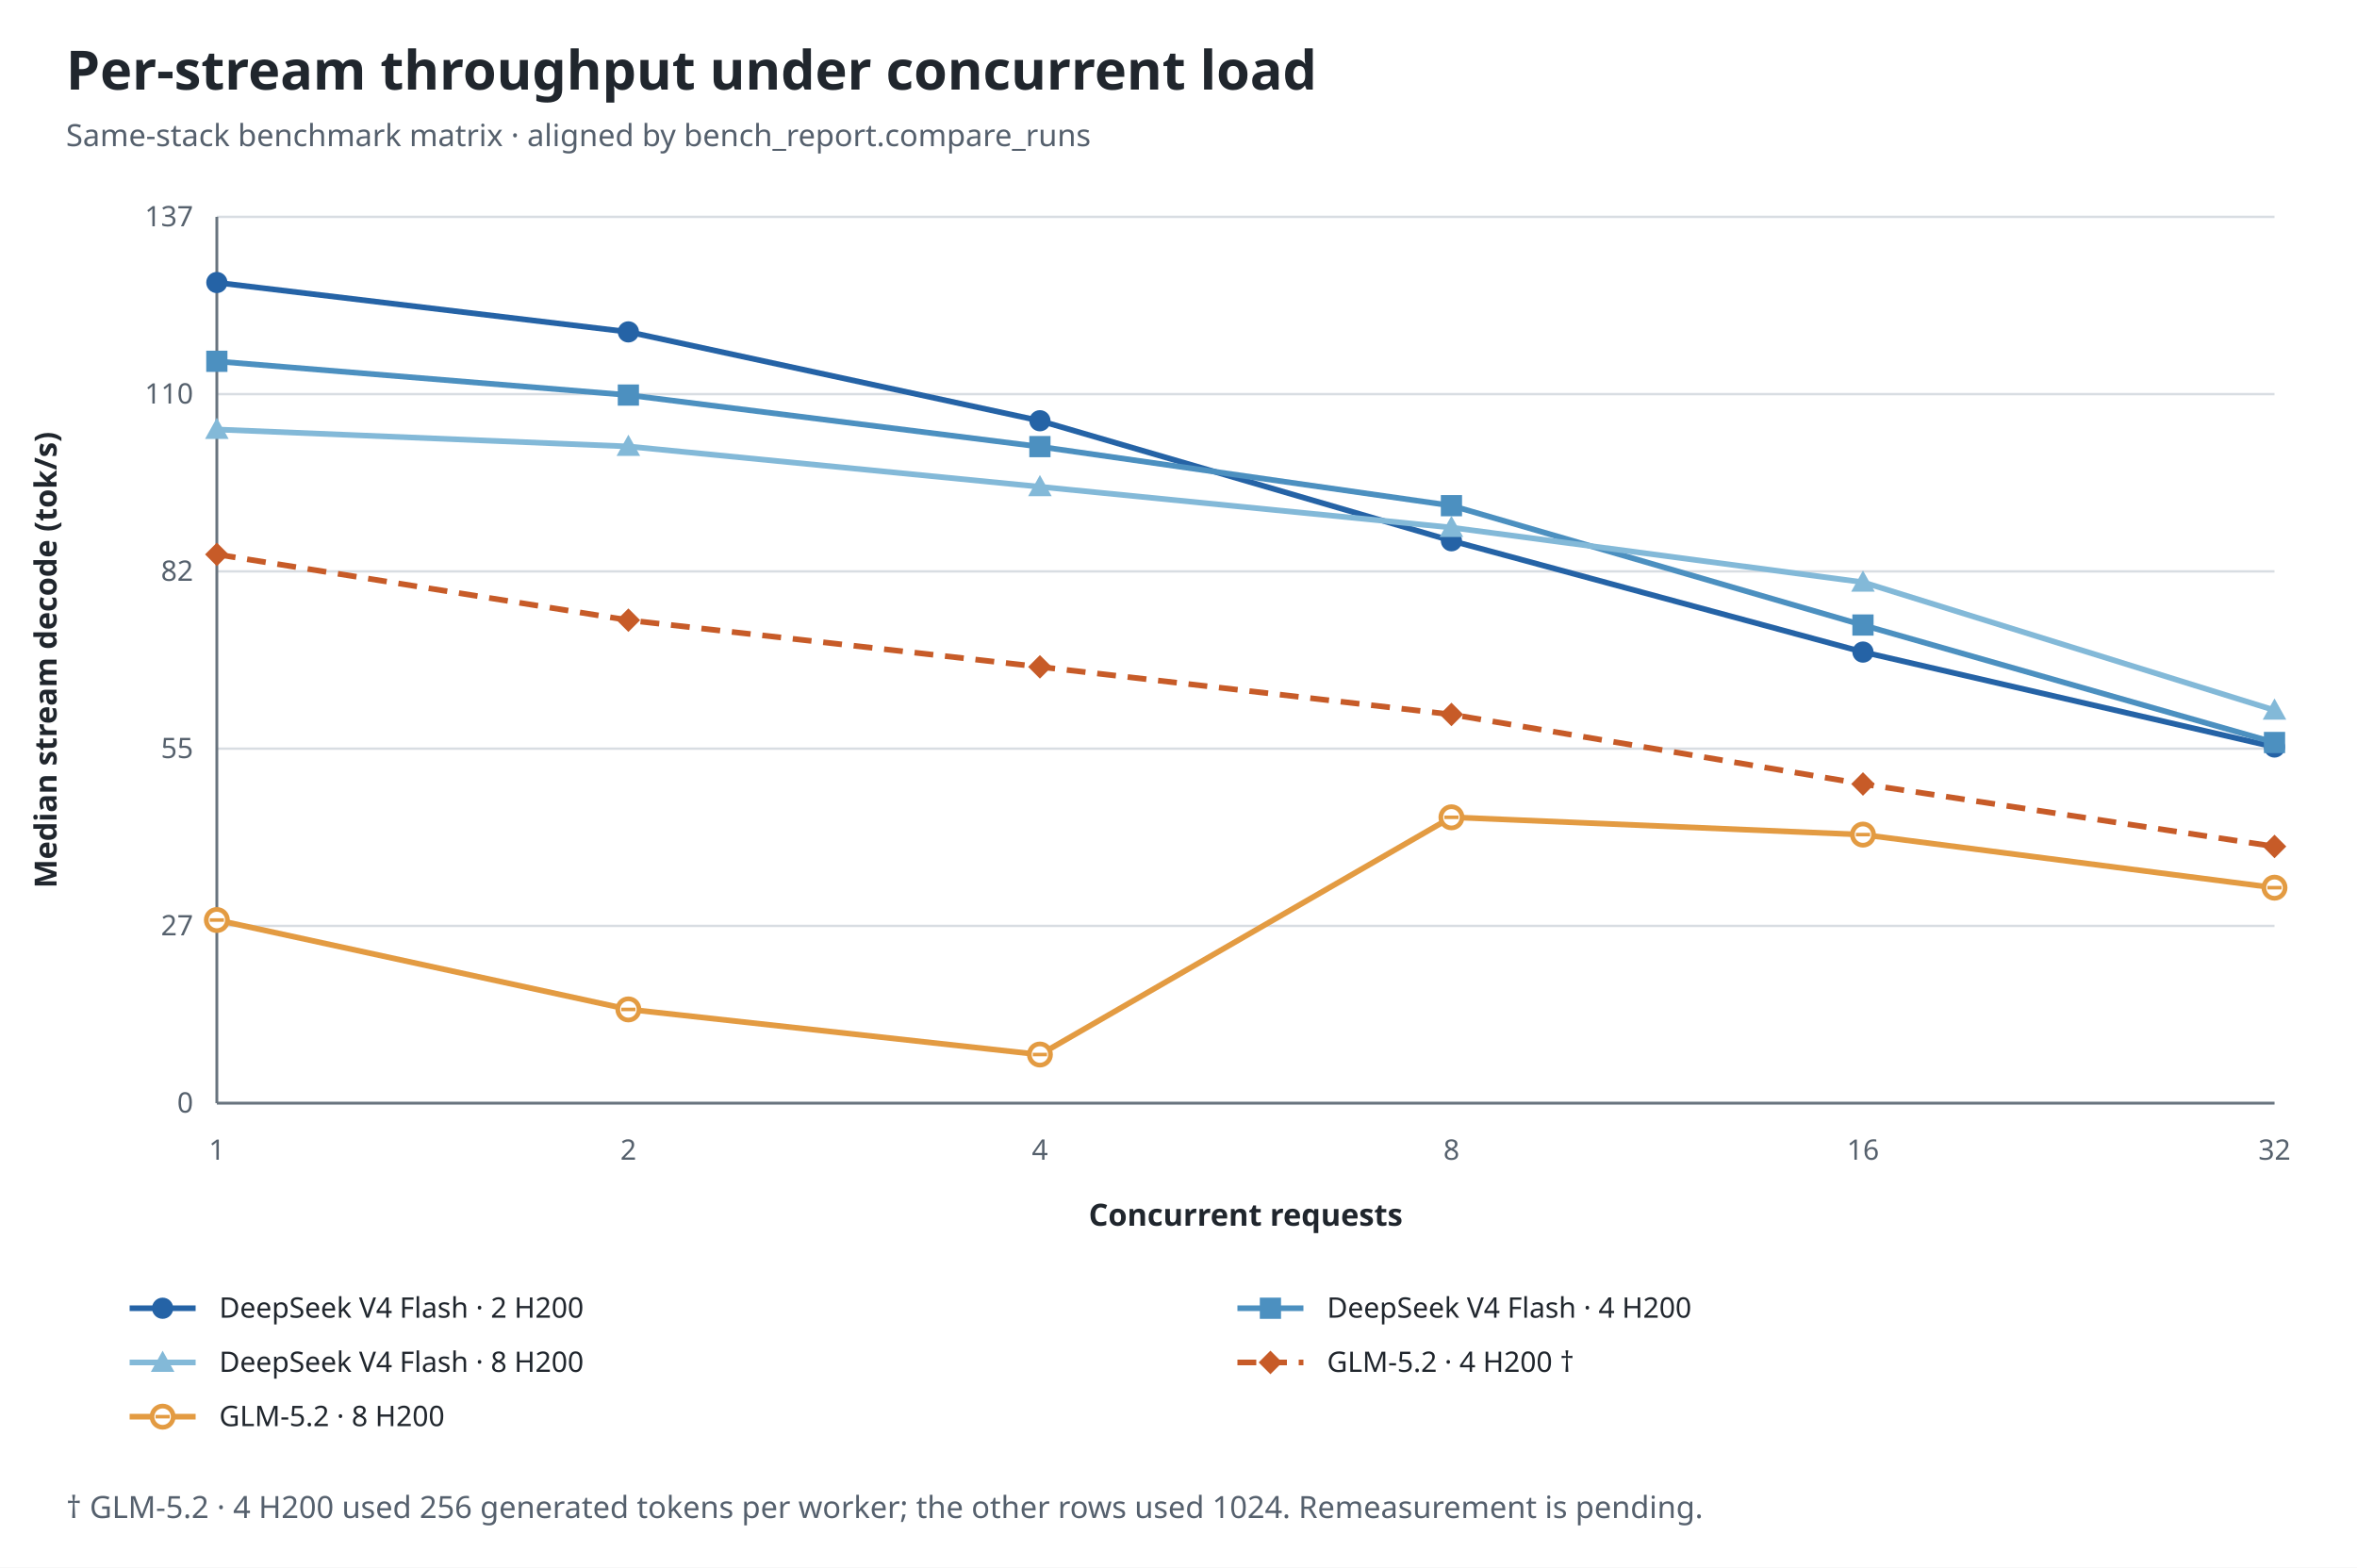
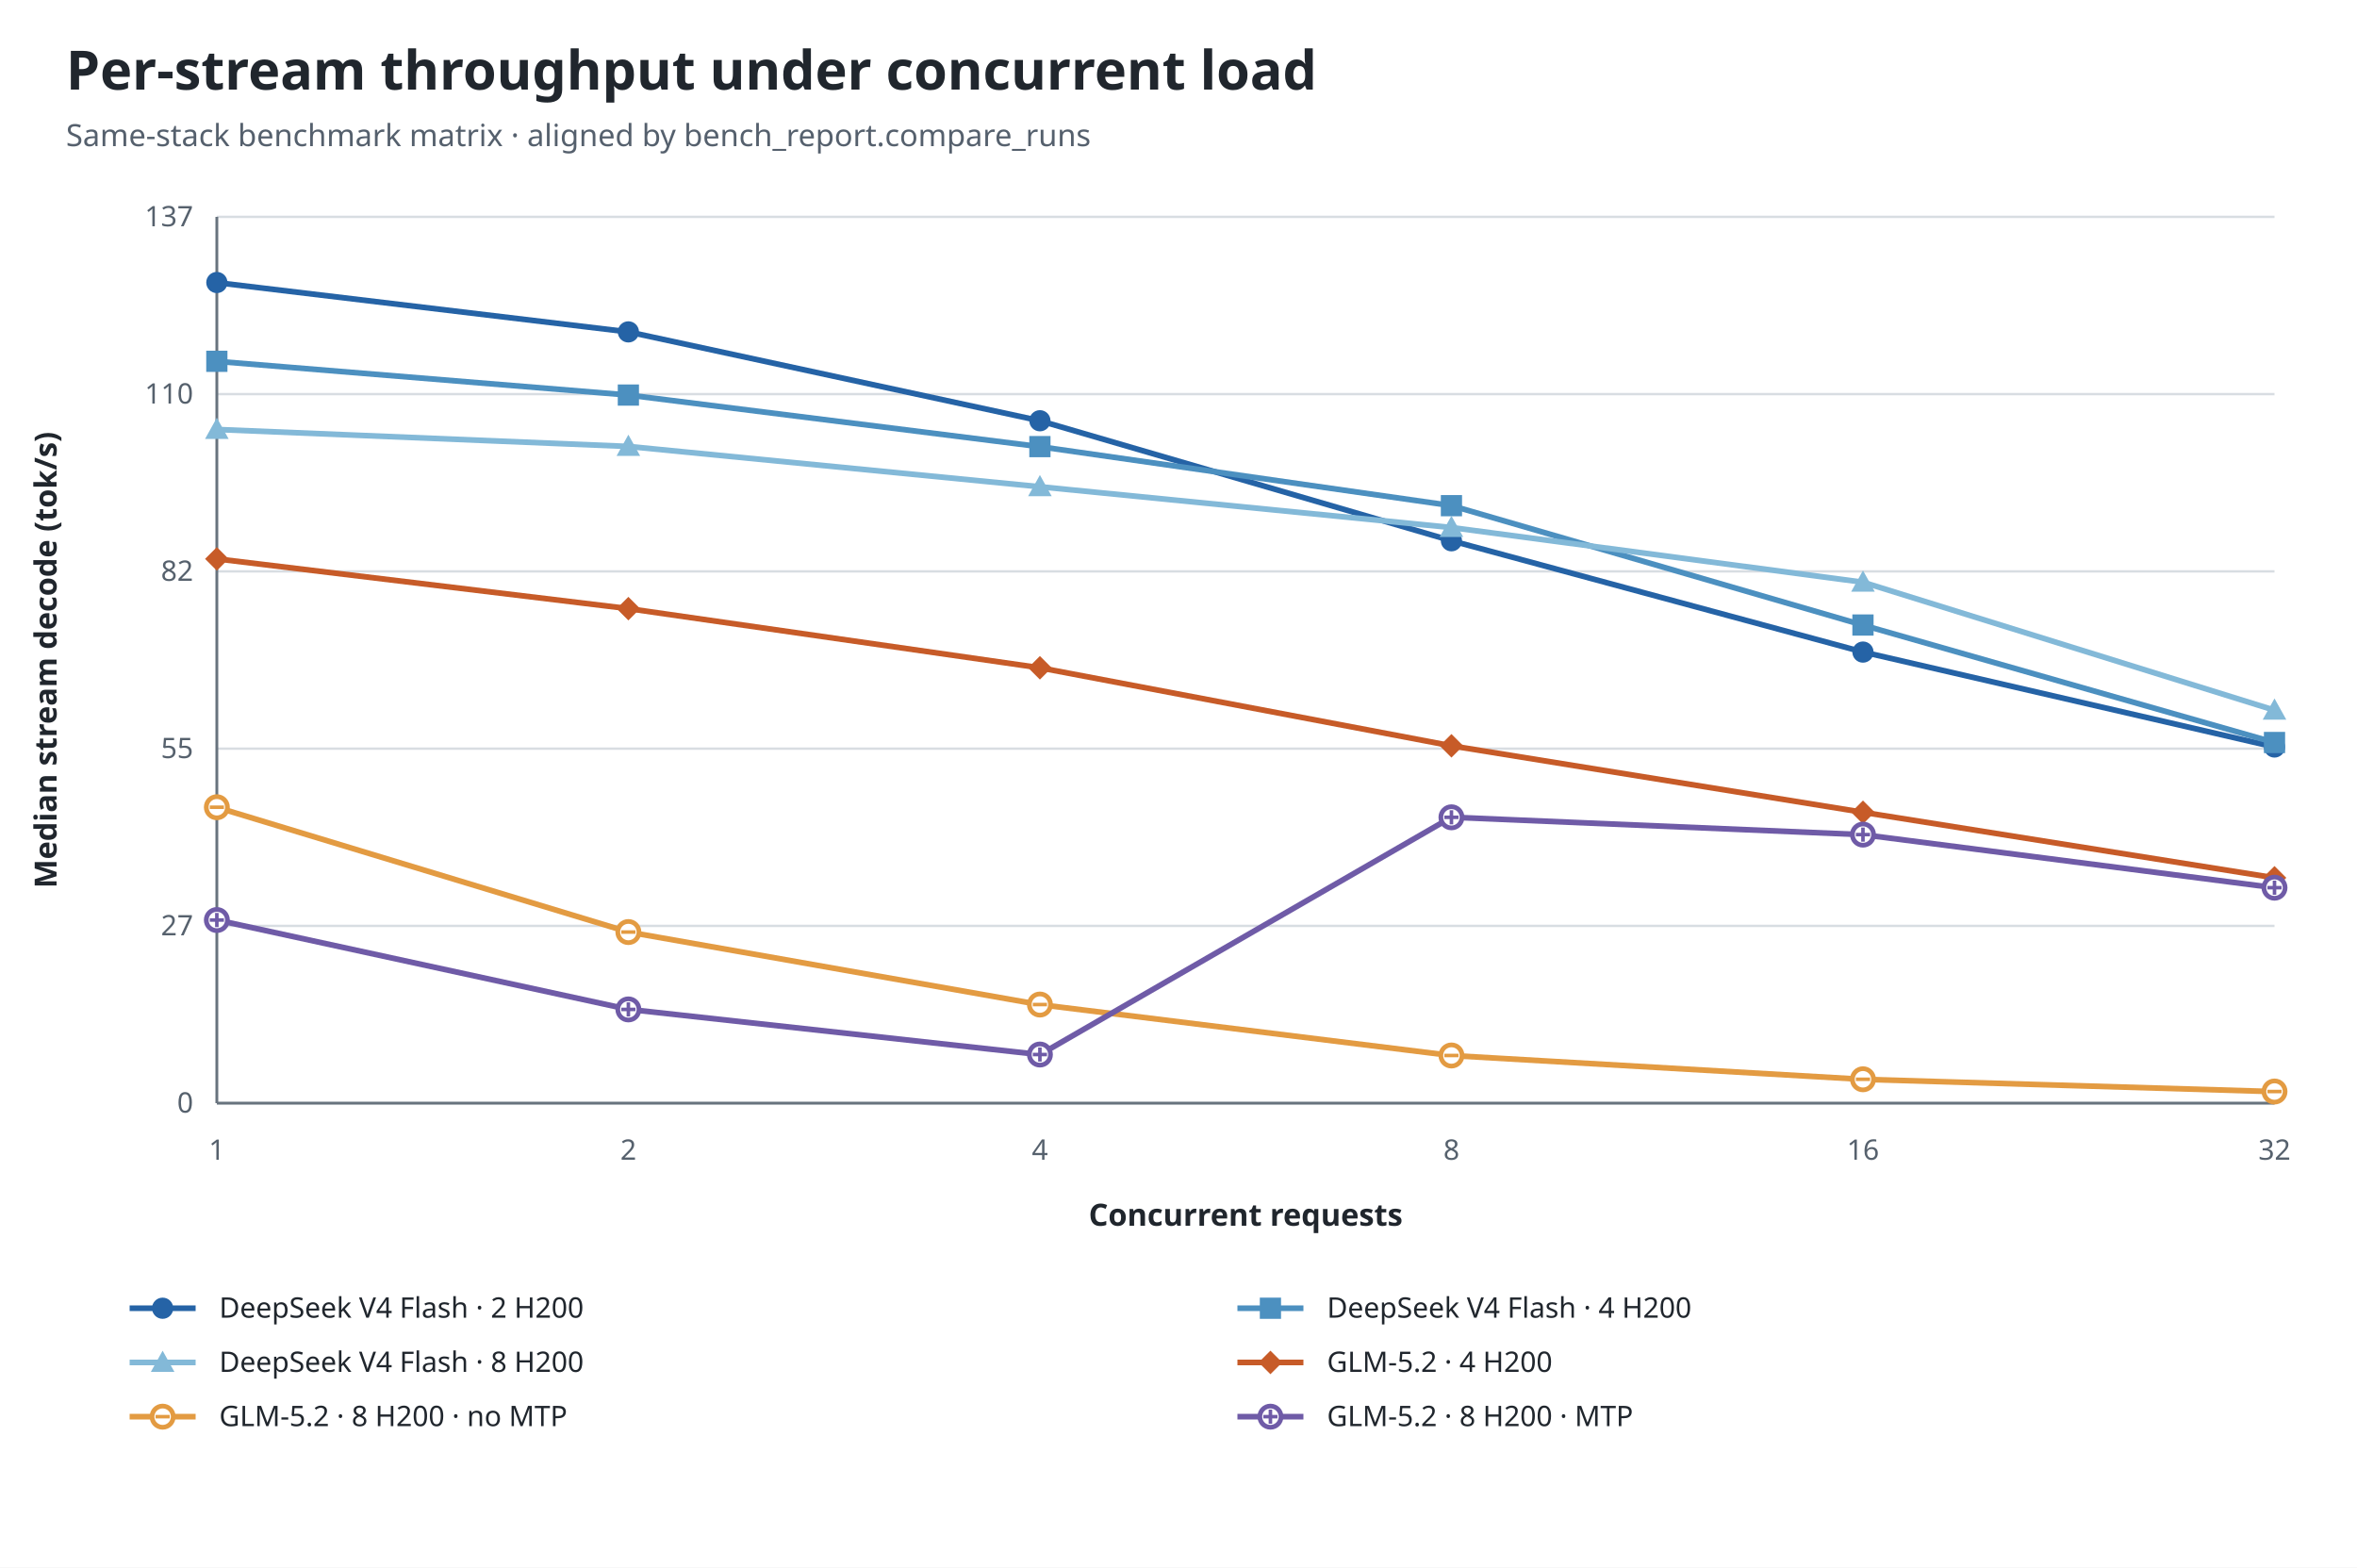
<svg xmlns="http://www.w3.org/2000/svg" viewBox="0 0 1000 665" width="1000" height="665" role="img" aria-labelledby="figure-title figure-description">
  <style>
      text { font-family: system-ui, sans-serif; fill: #20262d; }
      .title { font-size: 23px; font-weight: 700; }
      .subtitle { font-size: 13px; fill: #55606d; }
      .axis-label { font-size: 13px; font-weight: 600; }
      .tick { font-size: 12px; fill: #56616d; }
      .legend { font-size: 12px; }
      .value { font-size: 11px; font-weight: 600; }
      .grid { stroke: #d8dde2; stroke-width: 1; }
      .axis { stroke: #68737e; stroke-width: 1.2; }
    </style>
  <rect x="0" y="0" width="1000" height="665" fill="#ffffff" />
  <text x="28.0" y="38.0" class="title" text-anchor="start">Per-stream throughput under concurrent load</text>
  <text x="28.0" y="62.0" class="subtitle" text-anchor="start">Same-stack benchmark matrix · aligned by bench_report.compare_runs</text>
  <line x1="92.0" y1="468.0" x2="965.0" y2="468.0" class="grid" />
  <text x="82.0" y="472.0" class="tick" text-anchor="end">0</text>
  <line x1="92.0" y1="392.8" x2="965.0" y2="392.8" class="grid" />
  <text x="82.0" y="396.8" class="tick" text-anchor="end">27</text>
  <line x1="92.0" y1="317.6" x2="965.0" y2="317.6" class="grid" />
  <text x="82.0" y="321.6" class="tick" text-anchor="end">55</text>
  <line x1="92.0" y1="242.4" x2="965.0" y2="242.4" class="grid" />
  <text x="82.0" y="246.4" class="tick" text-anchor="end">82</text>
  <line x1="92.0" y1="167.2" x2="965.0" y2="167.2" class="grid" />
  <text x="82.0" y="171.2" class="tick" text-anchor="end">110</text>
  <line x1="92.0" y1="92.0" x2="965.0" y2="92.0" class="grid" />
  <text x="82.0" y="96.0" class="tick" text-anchor="end">137</text>
  <line x1="92.0" y1="92.0" x2="92.0" y2="468.0" class="axis" />
  <line x1="92.0" y1="468.0" x2="965.0" y2="468.0" class="axis" />
  <text x="92.0" y="492.0" class="tick" text-anchor="middle">1</text>
  <text x="266.6" y="492.0" class="tick" text-anchor="middle">2</text>
  <text x="441.2" y="492.0" class="tick" text-anchor="middle">4</text>
  <text x="615.8" y="492.0" class="tick" text-anchor="middle">8</text>
  <text x="790.4" y="492.0" class="tick" text-anchor="middle">16</text>
  <text x="965.0" y="492.0" class="tick" text-anchor="middle">32</text>
  <text x="528.5" y="520.0" class="axis-label" text-anchor="middle">Concurrent requests</text>
  <text x="24.0" y="280.0" class="axis-label" text-anchor="middle" transform="rotate(-90 24 280.0)">Median stream decode (tok/s)</text>
-   <path d="M 92.0 119.9 L 266.6 140.8 L 441.2 178.5 L 615.8 229.4 L 790.4 276.6 L 965.0 316.9" fill="none" stroke="#2563a6" stroke-width="2.4" stroke-dasharray="none" />
+   <path d="M 92.0 119.9 L 266.6 140.8 L 441.2 178.5 L 615.8 229.4 L 790.4 276.6 L 965.0 316.9" fill="none" stroke="#2563a6" stroke-width="2.4" />
  <circle cx="92.0" cy="119.852" r="4.5" fill="#2563a6" />
  <circle cx="266.6" cy="140.8" r="4.5" fill="#2563a6" />
  <circle cx="441.2" cy="178.495" r="4.5" fill="#2563a6" />
  <circle cx="615.8" cy="229.416" r="4.5" fill="#2563a6" />
  <circle cx="790.4" cy="276.637" r="4.5" fill="#2563a6" />
  <circle cx="965.0" cy="316.903" r="4.5" fill="#2563a6" />
-   <line x1="55" y1="555" x2="83" y2="555" stroke="#2563a6" stroke-width="2.4" stroke-dasharray="none" />
+   <line x1="55" y1="555" x2="83" y2="555" stroke="#2563a6" stroke-width="2.4" />
  <circle cx="69" cy="555" r="4.5" fill="#2563a6" />
  <text x="93.0" y="559.0" class="legend" text-anchor="start">DeepSeek V4 Flash · 2 H200</text>
-   <path d="M 92.0 153.3 L 266.6 167.6 L 441.2 189.5 L 615.8 214.5 L 790.4 265.2 L 965.0 315.0" fill="none" stroke="#4c90c0" stroke-width="2.4" stroke-dasharray="none" />
+   <path d="M 92.0 153.3 L 266.6 167.6 L 441.2 189.5 L 615.8 214.5 L 790.4 265.2 L 965.0 315.0" fill="none" stroke="#4c90c0" stroke-width="2.4" />
  <rect x="87.5" y="148.776" width="9" height="9" fill="#4c90c0" />
  <rect x="262.1" y="163.102" width="9" height="9" fill="#4c90c0" />
  <rect x="436.7" y="184.971" width="9" height="9" fill="#4c90c0" />
  <rect x="611.3" y="210.024" width="9" height="9" fill="#4c90c0" />
  <rect x="785.9" y="260.658" width="9" height="9" fill="#4c90c0" />
  <rect x="960.5" y="310.494" width="9" height="9" fill="#4c90c0" />
-   <line x1="525" y1="555" x2="553" y2="555" stroke="#4c90c0" stroke-width="2.4" stroke-dasharray="none" />
+   <line x1="525" y1="555" x2="553" y2="555" stroke="#4c90c0" stroke-width="2.4" />
  <rect x="534.5" y="550.5" width="9" height="9" fill="#4c90c0" />
  <text x="563.0" y="559.0" class="legend" text-anchor="start">DeepSeek V4 Flash · 4 H200</text>
-   <path d="M 92.0 182.2 L 266.6 189.4 L 441.2 206.5 L 615.8 223.8 L 790.4 247.0 L 965.0 301.3" fill="none" stroke="#83b9d8" stroke-width="2.4" stroke-dasharray="none" />
+   <path d="M 92.0 182.2 L 266.6 189.4 L 441.2 206.5 L 615.8 223.8 L 790.4 247.0 L 965.0 301.3" fill="none" stroke="#83b9d8" stroke-width="2.4" />
  <polygon points="92.0,177.2 87.0,186.2 97.0,186.2" fill="#83b9d8" />
  <polygon points="266.6,184.4 261.6,193.4 271.6,193.4" fill="#83b9d8" />
  <polygon points="441.2,201.5 436.2,210.5 446.2,210.5" fill="#83b9d8" />
  <polygon points="615.8,218.8 610.8,227.8 620.8,227.8" fill="#83b9d8" />
  <polygon points="790.4,242.0 785.4,251.0 795.4,251.0" fill="#83b9d8" />
  <polygon points="965.0,296.3 960.0,305.3 970.0,305.3" fill="#83b9d8" />
-   <line x1="55" y1="578" x2="83" y2="578" stroke="#83b9d8" stroke-width="2.4" stroke-dasharray="none" />
+   <line x1="55" y1="578" x2="83" y2="578" stroke="#83b9d8" stroke-width="2.4" />
  <polygon points="69.0,573.0 64.0,582.0 74.0,582.0" fill="#83b9d8" />
  <text x="93.0" y="582.0" class="legend" text-anchor="start">DeepSeek V4 Flash · 8 H200</text>
-   <path d="M 92.0 235.2 L 266.6 263.1 L 441.2 282.9 L 615.8 303.1 L 790.4 332.6 L 965.0 359.1" fill="none" stroke="#c75b28" stroke-width="2.4" stroke-dasharray="8 5" />
-   <polygon points="92.0,230.2 87.0,235.2 92.0,240.2 97.0,235.2" fill="#c75b28" />
-   <polygon points="266.6,258.1 261.6,263.1 266.6,268.1 271.6,263.1" fill="#c75b28" />
-   <polygon points="441.2,277.9 436.2,282.9 441.2,287.9 446.2,282.9" fill="#c75b28" />
-   <polygon points="615.8,298.1 610.8,303.1 615.8,308.1 620.8,303.1" fill="#c75b28" />
-   <polygon points="790.4,327.6 785.4,332.6 790.4,337.6 795.4,332.6" fill="#c75b28" />
-   <polygon points="965.0,354.1 960.0,359.1 965.0,364.1 970.0,359.1" fill="#c75b28" />
-   <line x1="525" y1="578" x2="553" y2="578" stroke="#c75b28" stroke-width="2.4" stroke-dasharray="8 5" />
+   <path d="M 92.0 237.1 L 266.6 258.2 L 441.2 283.3 L 615.8 316.4 L 790.4 344.6 L 965.0 372.4" fill="none" stroke="#c75b28" stroke-width="2.4" />
+   <polygon points="92.0,232.1 87.0,237.1 92.0,242.1 97.0,237.1" fill="#c75b28" />
+   <polygon points="266.6,253.2 261.6,258.2 266.6,263.2 271.6,258.2" fill="#c75b28" />
+   <polygon points="441.2,278.3 436.2,283.3 441.2,288.3 446.2,283.3" fill="#c75b28" />
+   <polygon points="615.8,311.4 610.8,316.4 615.8,321.4 620.8,316.4" fill="#c75b28" />
+   <polygon points="790.4,339.6 785.4,344.6 790.4,349.6 795.4,344.6" fill="#c75b28" />
+   <polygon points="965.0,367.4 960.0,372.4 965.0,377.4 970.0,372.4" fill="#c75b28" />
+   <line x1="525" y1="578" x2="553" y2="578" stroke="#c75b28" stroke-width="2.4" />
  <polygon points="539.0,573.0 534.0,578.0 539.0,583.0 544.0,578.0" fill="#c75b28" />
-   <text x="563.0" y="582.0" class="legend" text-anchor="start">GLM-5.2 · 4 H200 †</text>
-   <path d="M 92.0 390.3 L 266.6 428.2 L 441.2 447.4 L 615.8 346.7 L 790.4 354.1 L 965.0 376.6" fill="none" stroke="#e39b42" stroke-width="2.4" stroke-dasharray="none" />
-   <circle cx="92.0" cy="390.308" r="4.5" fill="#ffffff" stroke="#e39b42" stroke-width="2" />
-   <line x1="89.0" y1="390.308" x2="95.0" y2="390.308" stroke="#e39b42" stroke-width="1.5" />
-   <circle cx="266.6" cy="428.232" r="4.5" fill="#ffffff" stroke="#e39b42" stroke-width="2" />
-   <line x1="263.6" y1="428.232" x2="269.6" y2="428.232" stroke="#e39b42" stroke-width="1.5" />
-   <circle cx="441.2" cy="447.369" r="4.5" fill="#ffffff" stroke="#e39b42" stroke-width="2" />
-   <line x1="438.2" y1="447.369" x2="444.2" y2="447.369" stroke="#e39b42" stroke-width="1.5" />
-   <circle cx="615.8" cy="346.729" r="4.5" fill="#ffffff" stroke="#e39b42" stroke-width="2" />
-   <line x1="612.8" y1="346.729" x2="618.8" y2="346.729" stroke="#e39b42" stroke-width="1.5" />
-   <circle cx="790.4" cy="354.065" r="4.5" fill="#ffffff" stroke="#e39b42" stroke-width="2" />
-   <line x1="787.4" y1="354.065" x2="793.4" y2="354.065" stroke="#e39b42" stroke-width="1.5" />
-   <circle cx="965.0" cy="376.587" r="4.5" fill="#ffffff" stroke="#e39b42" stroke-width="2" />
-   <line x1="962.0" y1="376.587" x2="968.0" y2="376.587" stroke="#e39b42" stroke-width="1.5" />
-   <line x1="55" y1="601" x2="83" y2="601" stroke="#e39b42" stroke-width="2.4" stroke-dasharray="none" />
+   <text x="563.0" y="582.0" class="legend" text-anchor="start">GLM-5.2 · 4 H200</text>
+   <path d="M 92.0 342.5 L 266.6 395.4 L 441.2 426.2 L 615.8 447.8 L 790.4 457.9 L 965.0 463.1" fill="none" stroke="#e39b42" stroke-width="2.4" />
+   <circle cx="92.0" cy="342.458" r="4.5" fill="#ffffff" stroke="#e39b42" stroke-width="2" />
+   <line x1="89.0" y1="342.458" x2="95.0" y2="342.458" stroke="#e39b42" stroke-width="1.5" />
+   <circle cx="266.6" cy="395.41" r="4.5" fill="#ffffff" stroke="#e39b42" stroke-width="2" />
+   <line x1="263.6" y1="395.41" x2="269.6" y2="395.41" stroke="#e39b42" stroke-width="1.5" />
+   <circle cx="441.2" cy="426.164" r="4.5" fill="#ffffff" stroke="#e39b42" stroke-width="2" />
+   <line x1="438.2" y1="426.164" x2="444.2" y2="426.164" stroke="#e39b42" stroke-width="1.5" />
+   <circle cx="615.8" cy="447.774" r="4.5" fill="#ffffff" stroke="#e39b42" stroke-width="2" />
+   <line x1="612.8" y1="447.774" x2="618.8" y2="447.774" stroke="#e39b42" stroke-width="1.5" />
+   <circle cx="790.4" cy="457.865" r="4.5" fill="#ffffff" stroke="#e39b42" stroke-width="2" />
+   <line x1="787.4" y1="457.865" x2="793.4" y2="457.865" stroke="#e39b42" stroke-width="1.5" />
+   <circle cx="965.0" cy="463.059" r="4.5" fill="#ffffff" stroke="#e39b42" stroke-width="2" />
+   <line x1="962.0" y1="463.059" x2="968.0" y2="463.059" stroke="#e39b42" stroke-width="1.5" />
+   <line x1="55" y1="601" x2="83" y2="601" stroke="#e39b42" stroke-width="2.4" />
  <circle cx="69" cy="601" r="4.5" fill="#ffffff" stroke="#e39b42" stroke-width="2" />
  <line x1="66" y1="601" x2="72" y2="601" stroke="#e39b42" stroke-width="1.5" />
-   <text x="93.0" y="605.0" class="legend" text-anchor="start">GLM-5.2 · 8 H200</text>
-   <text x="28.0" y="644.0" class="subtitle" text-anchor="start">† GLM-5.2 · 4 H200 used 256 generated tokens per worker; the other rows used 1024. Remeasurement is pending.</text>
+   <text x="93.0" y="605.0" class="legend" text-anchor="start">GLM-5.2 · 8 H200 · no MTP</text>
+   <path d="M 92.0 390.3 L 266.6 428.2 L 441.2 447.4 L 615.8 346.7 L 790.4 354.1 L 965.0 376.6" fill="none" stroke="#6f5ba7" stroke-width="2.4" />
+   <circle cx="92.0" cy="390.308" r="4.5" fill="#ffffff" stroke="#6f5ba7" stroke-width="2" />
+   <line x1="89.0" y1="390.308" x2="95.0" y2="390.308" stroke="#6f5ba7" stroke-width="1.5" />
+   <line x1="92.0" y1="387.308" x2="92.0" y2="393.308" stroke="#6f5ba7" stroke-width="1.5" />
+   <circle cx="266.6" cy="428.232" r="4.5" fill="#ffffff" stroke="#6f5ba7" stroke-width="2" />
+   <line x1="263.6" y1="428.232" x2="269.6" y2="428.232" stroke="#6f5ba7" stroke-width="1.5" />
+   <line x1="266.6" y1="425.232" x2="266.6" y2="431.232" stroke="#6f5ba7" stroke-width="1.5" />
+   <circle cx="441.2" cy="447.369" r="4.5" fill="#ffffff" stroke="#6f5ba7" stroke-width="2" />
+   <line x1="438.2" y1="447.369" x2="444.2" y2="447.369" stroke="#6f5ba7" stroke-width="1.5" />
+   <line x1="441.2" y1="444.369" x2="441.2" y2="450.369" stroke="#6f5ba7" stroke-width="1.5" />
+   <circle cx="615.8" cy="346.729" r="4.5" fill="#ffffff" stroke="#6f5ba7" stroke-width="2" />
+   <line x1="612.8" y1="346.729" x2="618.8" y2="346.729" stroke="#6f5ba7" stroke-width="1.5" />
+   <line x1="615.8" y1="343.729" x2="615.8" y2="349.729" stroke="#6f5ba7" stroke-width="1.5" />
+   <circle cx="790.4" cy="354.065" r="4.5" fill="#ffffff" stroke="#6f5ba7" stroke-width="2" />
+   <line x1="787.4" y1="354.065" x2="793.4" y2="354.065" stroke="#6f5ba7" stroke-width="1.5" />
+   <line x1="790.4" y1="351.065" x2="790.4" y2="357.065" stroke="#6f5ba7" stroke-width="1.5" />
+   <circle cx="965.0" cy="376.587" r="4.5" fill="#ffffff" stroke="#6f5ba7" stroke-width="2" />
+   <line x1="962.0" y1="376.587" x2="968.0" y2="376.587" stroke="#6f5ba7" stroke-width="1.5" />
+   <line x1="965.0" y1="373.587" x2="965.0" y2="379.587" stroke="#6f5ba7" stroke-width="1.5" />
+   <line x1="525" y1="601" x2="553" y2="601" stroke="#6f5ba7" stroke-width="2.4" />
+   <circle cx="539" cy="601" r="4.5" fill="#ffffff" stroke="#6f5ba7" stroke-width="2" />
+   <line x1="536" y1="601" x2="542" y2="601" stroke="#6f5ba7" stroke-width="1.5" />
+   <line x1="539" y1="598" x2="539" y2="604" stroke="#6f5ba7" stroke-width="1.5" />
+   <text x="563.0" y="605.0" class="legend" text-anchor="start">GLM-5.2 · 8 H200 · MTP</text>
</svg>
